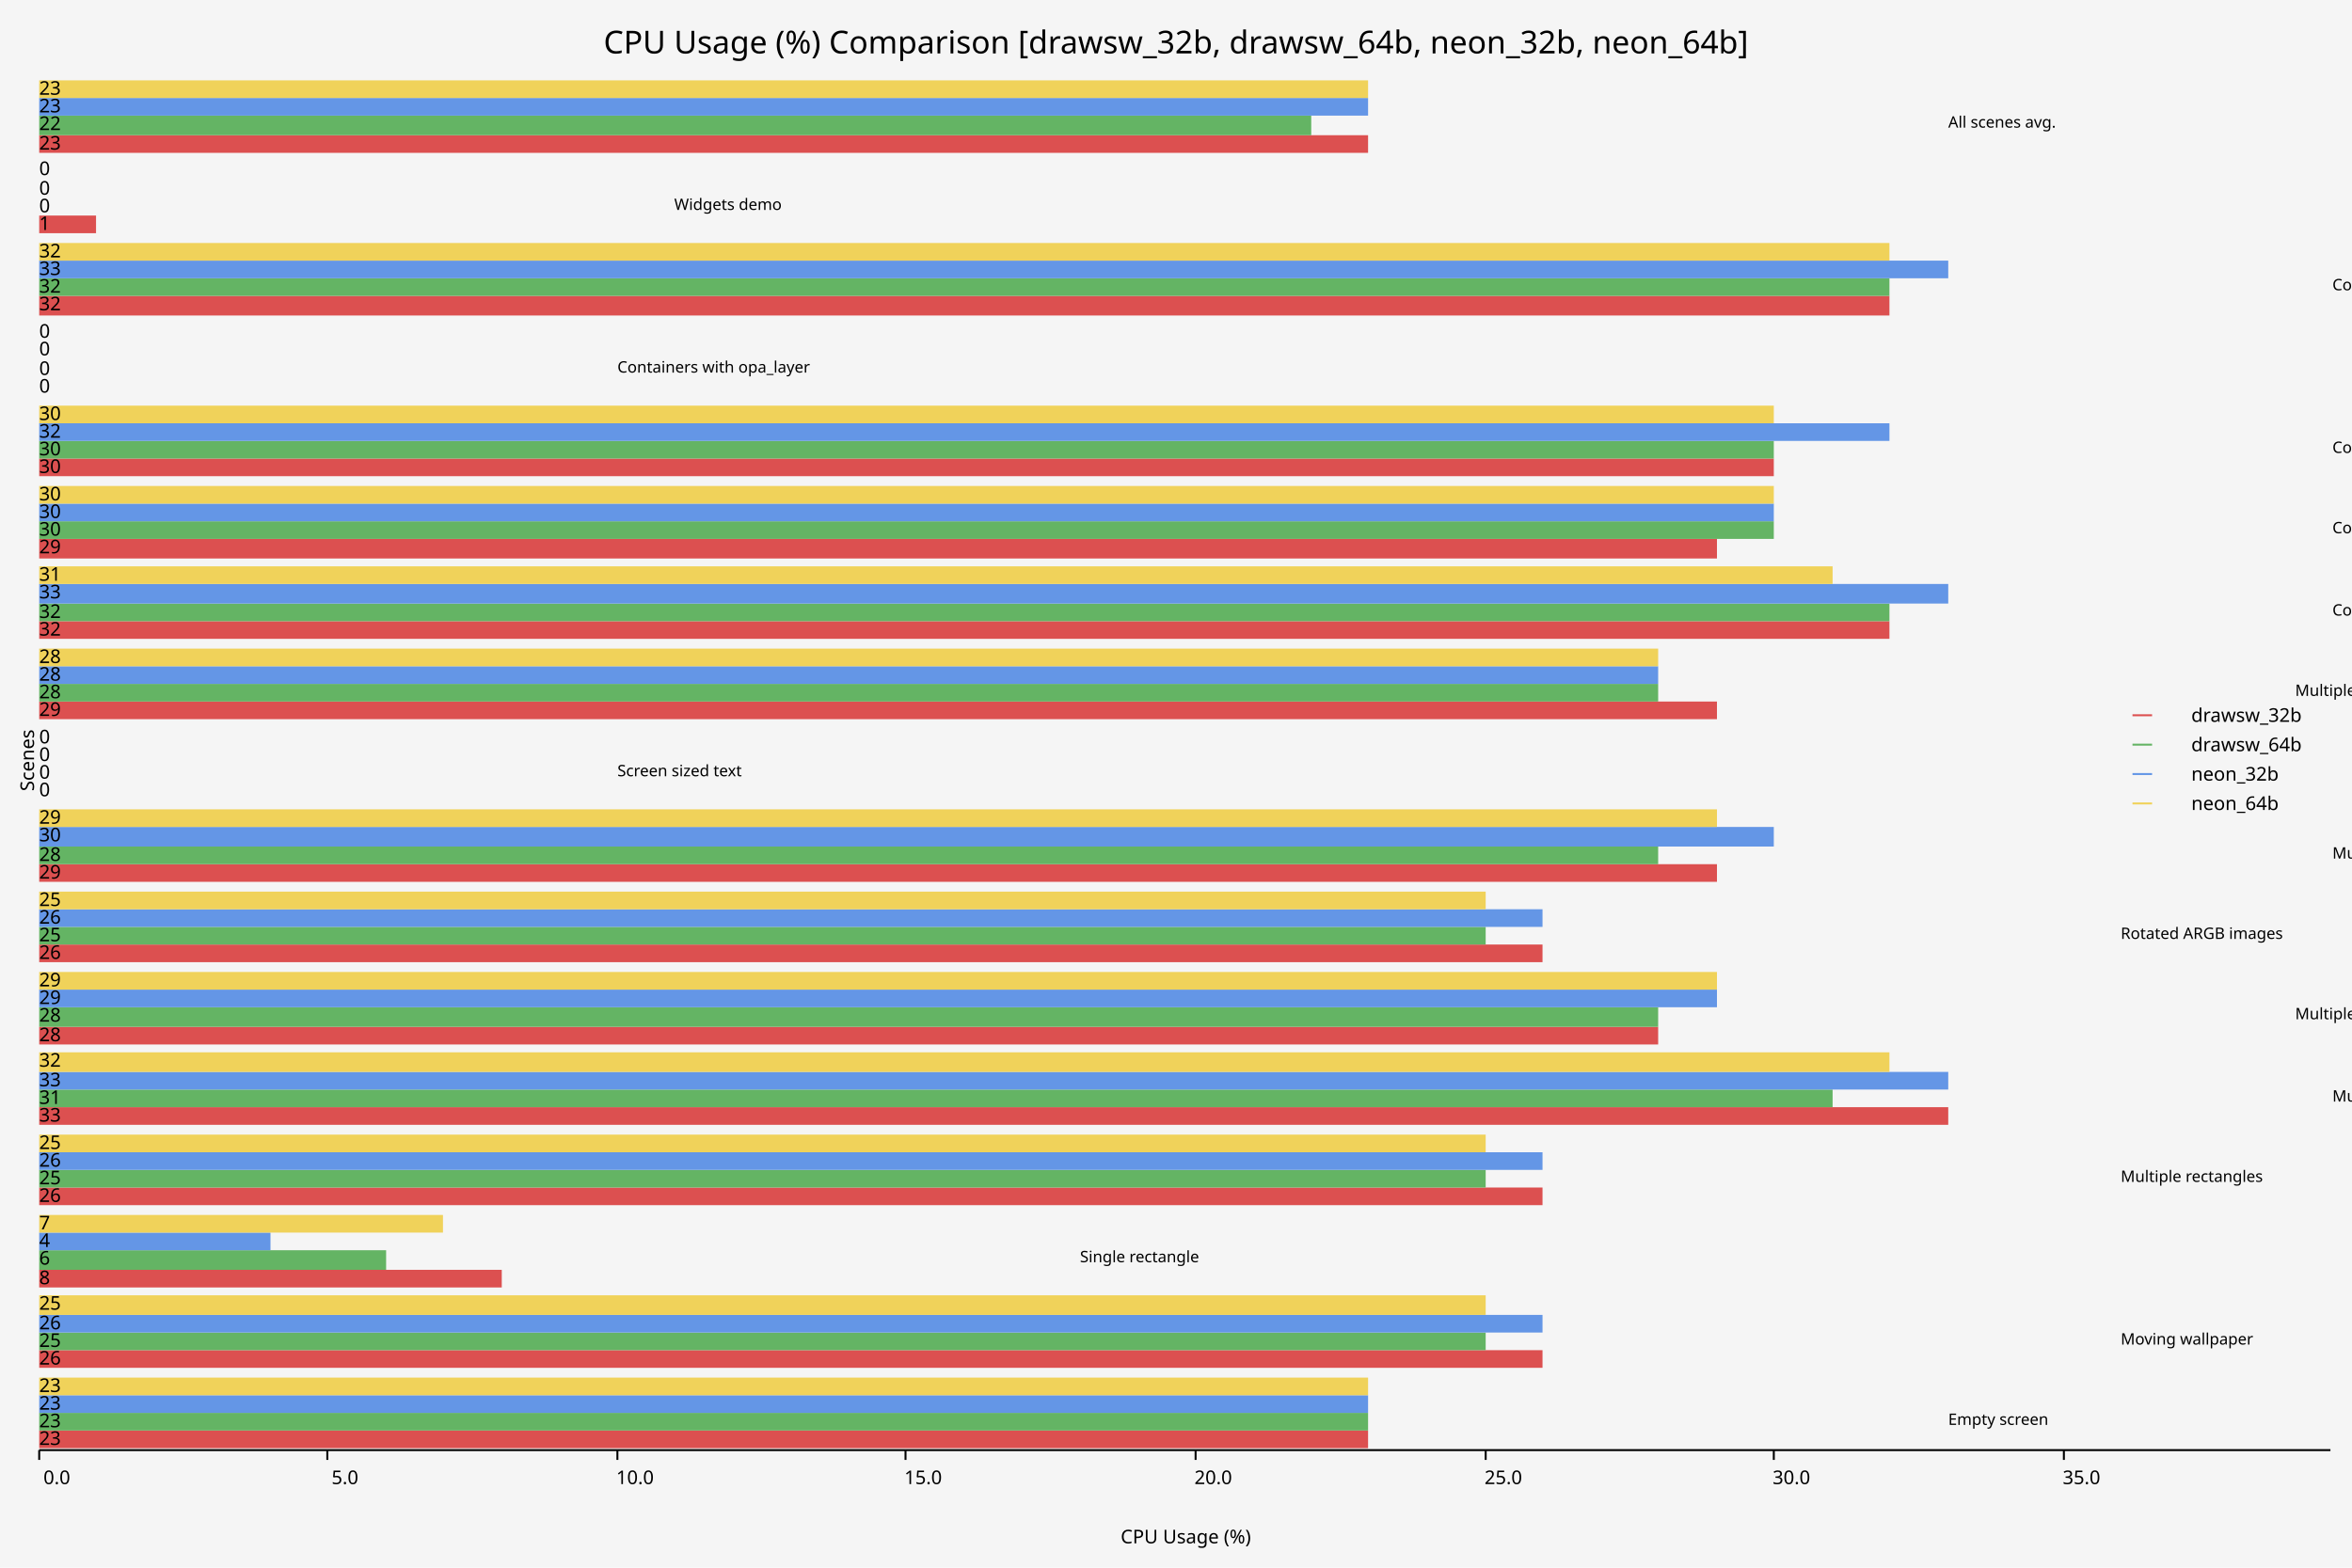
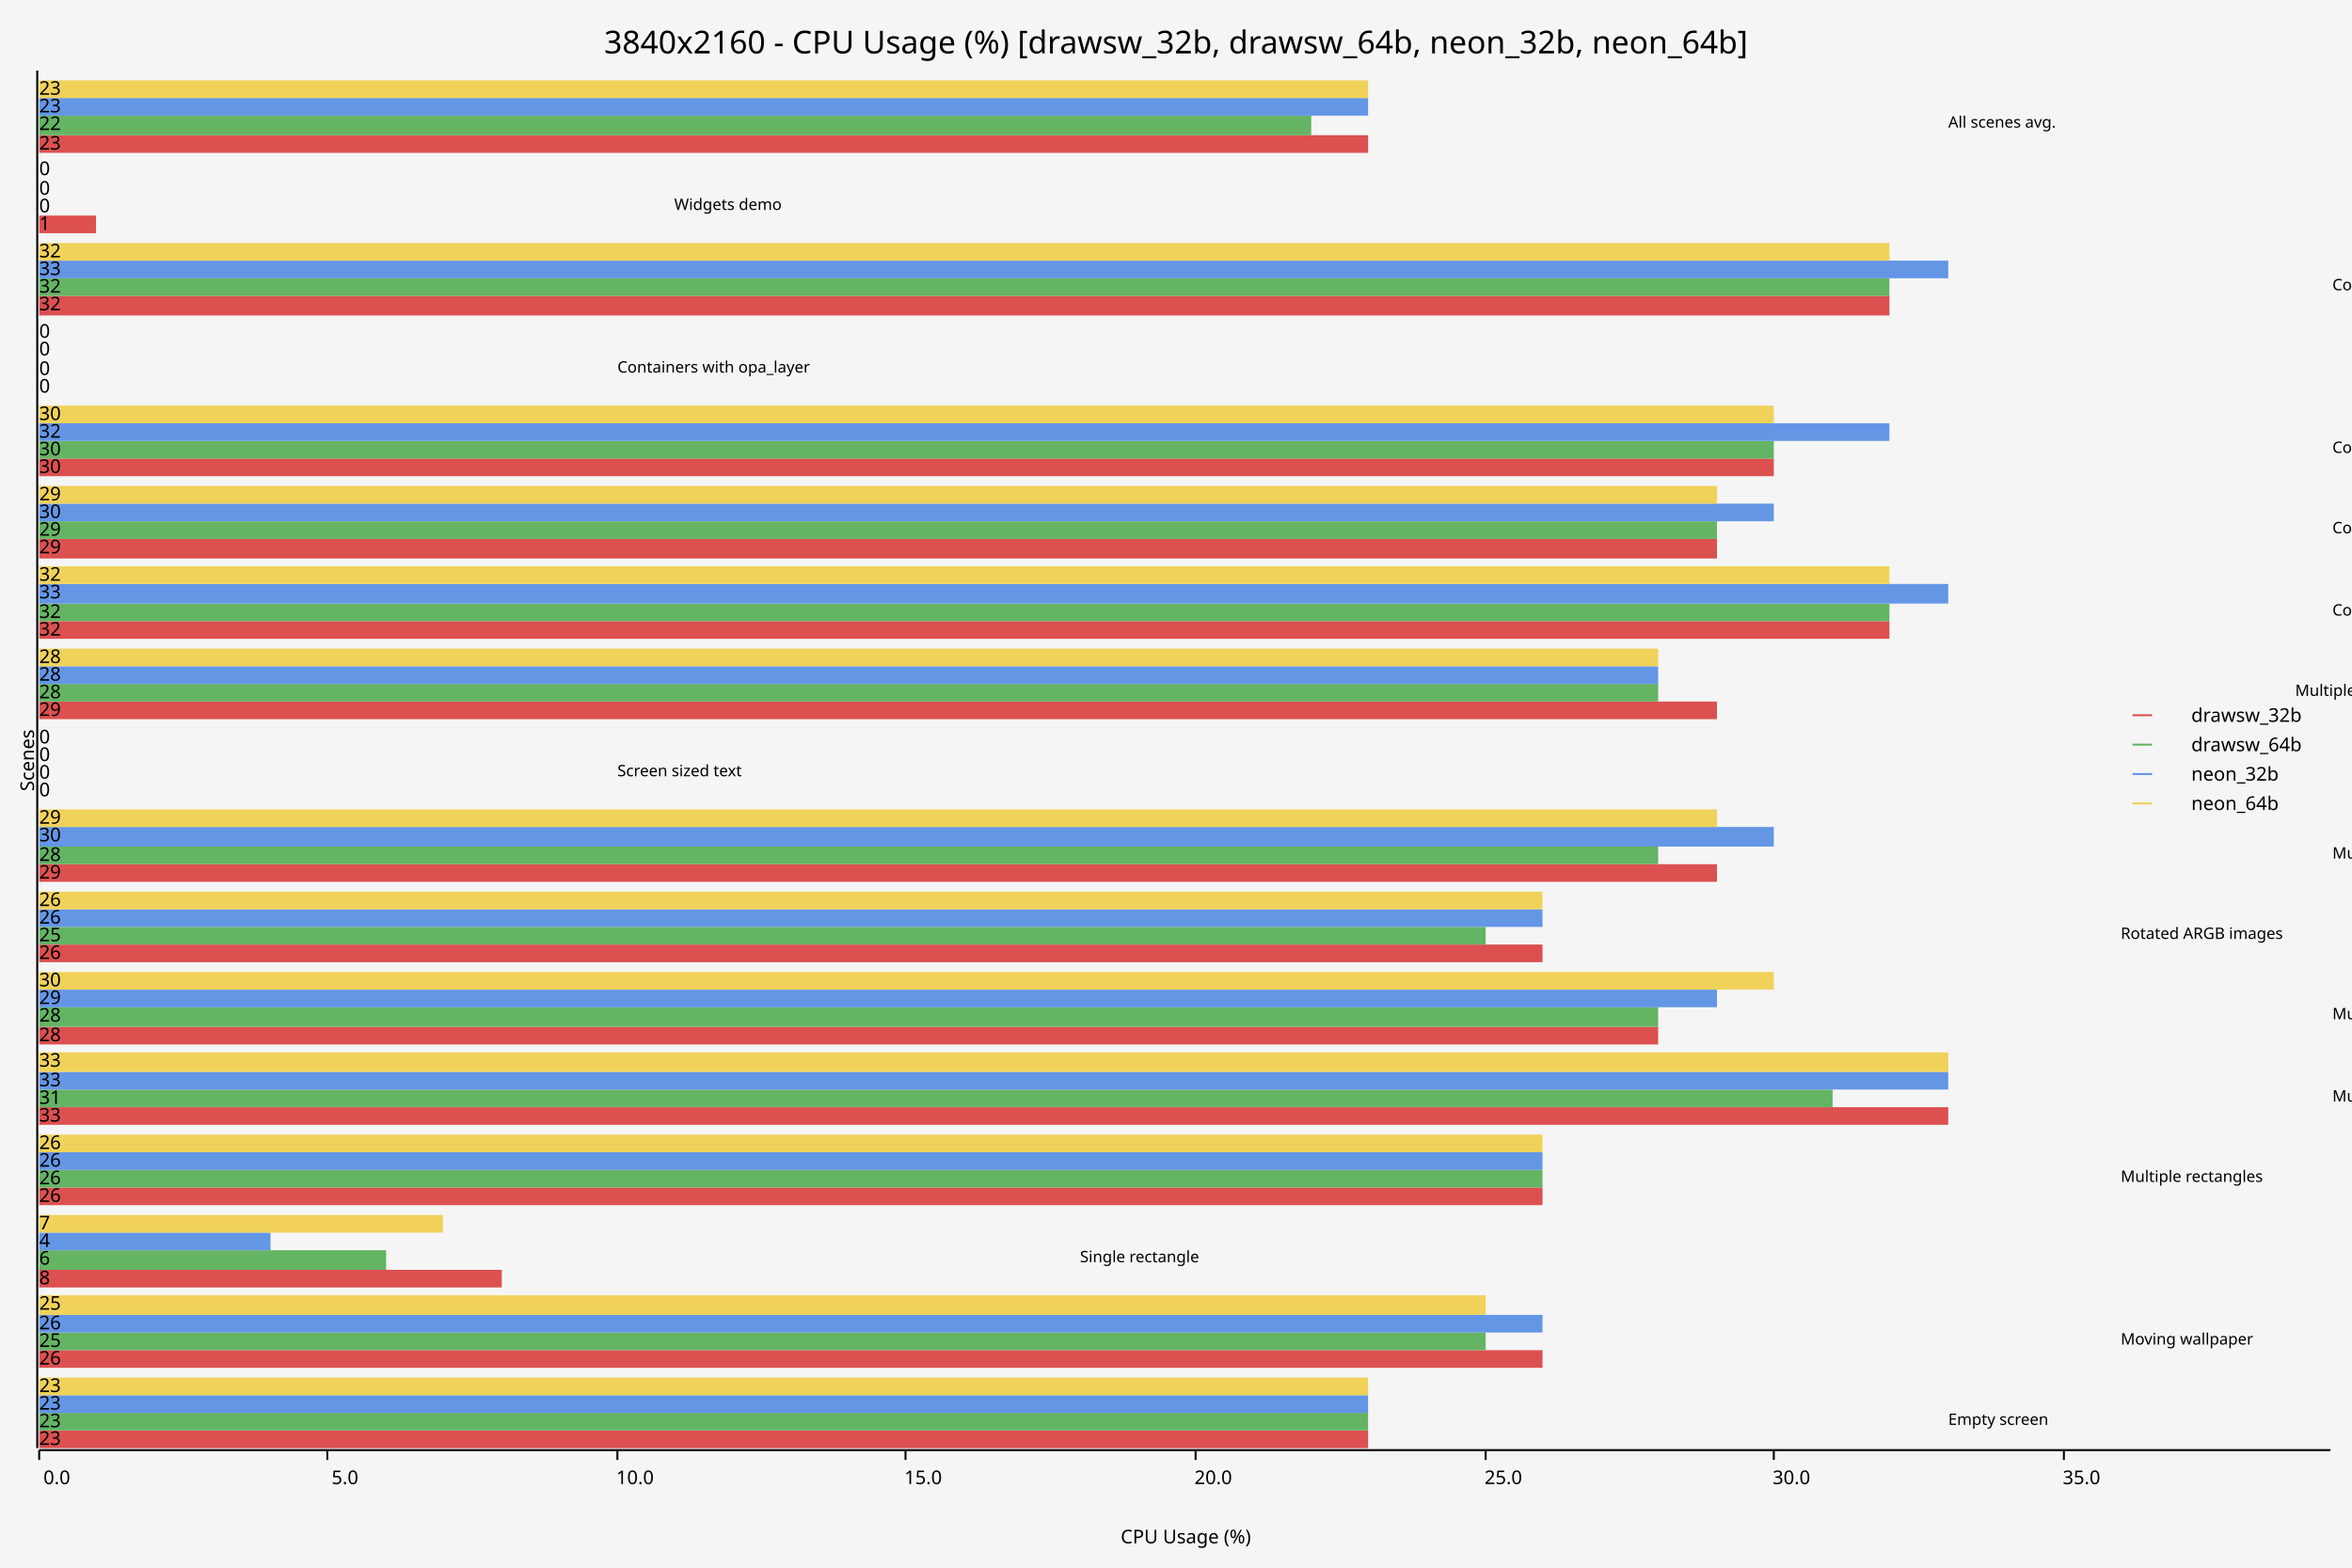
<svg xmlns="http://www.w3.org/2000/svg" width="1200" height="800" viewBox="0 0 1200 800">
  <rect x="0" y="0" width="1200" height="800" opacity="1" fill="#F5F5F5" stroke="none" />
  <text x="600" y="15" dy="0.76em" text-anchor="middle" font-family="sans-serif" font-size="16.129" opacity="1" fill="#000000">
- CPU Usage (%) Comparison [drawsw_32b, drawsw_64b, neon_32b, neon_64b]
+ 3840x2160 - CPU Usage (%) [drawsw_32b, drawsw_64b, neon_32b, neon_64b]
</text>
  <text x="10" y="388" dy="0.76em" text-anchor="middle" font-family="sans-serif" font-size="9.677" opacity="1" fill="#000000" transform="rotate(270, 10, 388)">
Scenes
</text>
  <text x="605" y="790" dy="-0.5ex" text-anchor="middle" font-family="sans-serif" font-size="9.677" opacity="1" fill="#000000">
CPU Usage (%)
</text>
+   <polyline fill="none" opacity="1" stroke="#000000" stroke-width="1" points="19,36 19,739 " />
  <polyline fill="none" opacity="1" stroke="#000000" stroke-width="1" points="20,740 1189,740 " />
  <text x="29" y="750" dy="0.76em" text-anchor="middle" font-family="sans-serif" font-size="9.677" opacity="1" fill="#000000">
0.0
</text>
  <polyline fill="none" opacity="1" stroke="#000000" stroke-width="1" points="20,740 20,745 " />
  <text x="176" y="750" dy="0.76em" text-anchor="middle" font-family="sans-serif" font-size="9.677" opacity="1" fill="#000000">
5.0
</text>
  <polyline fill="none" opacity="1" stroke="#000000" stroke-width="1" points="167,740 167,745 " />
  <text x="324" y="750" dy="0.76em" text-anchor="middle" font-family="sans-serif" font-size="9.677" opacity="1" fill="#000000">
10.0
</text>
  <polyline fill="none" opacity="1" stroke="#000000" stroke-width="1" points="315,740 315,745 " />
  <text x="471" y="750" dy="0.76em" text-anchor="middle" font-family="sans-serif" font-size="9.677" opacity="1" fill="#000000">
15.0
</text>
  <polyline fill="none" opacity="1" stroke="#000000" stroke-width="1" points="462,740 462,745 " />
  <text x="619" y="750" dy="0.76em" text-anchor="middle" font-family="sans-serif" font-size="9.677" opacity="1" fill="#000000">
20.0
</text>
  <polyline fill="none" opacity="1" stroke="#000000" stroke-width="1" points="610,740 610,745 " />
  <text x="767" y="750" dy="0.76em" text-anchor="middle" font-family="sans-serif" font-size="9.677" opacity="1" fill="#000000">
25.0
</text>
  <polyline fill="none" opacity="1" stroke="#000000" stroke-width="1" points="758,740 758,745 " />
  <text x="914" y="750" dy="0.76em" text-anchor="middle" font-family="sans-serif" font-size="9.677" opacity="1" fill="#000000">
30.0
</text>
  <polyline fill="none" opacity="1" stroke="#000000" stroke-width="1" points="905,740 905,745 " />
  <text x="1062" y="750" dy="0.76em" text-anchor="middle" font-family="sans-serif" font-size="9.677" opacity="1" fill="#000000">
35.0
</text>
  <polyline fill="none" opacity="1" stroke="#000000" stroke-width="1" points="1053,740 1053,745 " />
  <rect x="20" y="730" width="678" height="9" opacity="1" fill="#DC5050" stroke="none" />
  <rect x="20" y="689" width="767" height="9" opacity="1" fill="#DC5050" stroke="none" />
  <rect x="20" y="648" width="236" height="9" opacity="1" fill="#DC5050" stroke="none" />
  <rect x="20" y="606" width="767" height="9" opacity="1" fill="#DC5050" stroke="none" />
  <rect x="20" y="565" width="974" height="9" opacity="1" fill="#DC5050" stroke="none" />
  <rect x="20" y="524" width="826" height="9" opacity="1" fill="#DC5050" stroke="none" />
  <rect x="20" y="482" width="767" height="9" opacity="1" fill="#DC5050" stroke="none" />
  <rect x="20" y="441" width="856" height="9" opacity="1" fill="#DC5050" stroke="none" />
  <rect x="20" y="399" width="0" height="10" opacity="1" fill="#DC5050" stroke="none" />
  <rect x="20" y="358" width="856" height="9" opacity="1" fill="#DC5050" stroke="none" />
  <rect x="20" y="317" width="944" height="9" opacity="1" fill="#DC5050" stroke="none" />
  <rect x="20" y="275" width="856" height="10" opacity="1" fill="#DC5050" stroke="none" />
  <rect x="20" y="234" width="885" height="9" opacity="1" fill="#DC5050" stroke="none" />
  <rect x="20" y="193" width="0" height="9" opacity="1" fill="#DC5050" stroke="none" />
  <rect x="20" y="151" width="944" height="10" opacity="1" fill="#DC5050" stroke="none" />
  <rect x="20" y="110" width="29" height="9" opacity="1" fill="#DC5050" stroke="none" />
  <rect x="20" y="69" width="678" height="9" opacity="1" fill="#DC5050" stroke="none" />
  <text x="20" y="730" dy="0.76em" text-anchor="start" font-family="sans-serif" font-size="9.677" opacity="1" fill="#000000">
23
</text>
  <text x="20" y="689" dy="0.76em" text-anchor="start" font-family="sans-serif" font-size="9.677" opacity="1" fill="#000000">
26
</text>
  <text x="20" y="648" dy="0.76em" text-anchor="start" font-family="sans-serif" font-size="9.677" opacity="1" fill="#000000">
8
</text>
  <text x="20" y="606" dy="0.76em" text-anchor="start" font-family="sans-serif" font-size="9.677" opacity="1" fill="#000000">
26
</text>
  <text x="20" y="565" dy="0.76em" text-anchor="start" font-family="sans-serif" font-size="9.677" opacity="1" fill="#000000">
33
</text>
  <text x="20" y="524" dy="0.76em" text-anchor="start" font-family="sans-serif" font-size="9.677" opacity="1" fill="#000000">
28
</text>
  <text x="20" y="482" dy="0.76em" text-anchor="start" font-family="sans-serif" font-size="9.677" opacity="1" fill="#000000">
26
</text>
  <text x="20" y="441" dy="0.76em" text-anchor="start" font-family="sans-serif" font-size="9.677" opacity="1" fill="#000000">
29
</text>
  <text x="20" y="399" dy="0.76em" text-anchor="start" font-family="sans-serif" font-size="9.677" opacity="1" fill="#000000">
0
</text>
  <text x="20" y="358" dy="0.76em" text-anchor="start" font-family="sans-serif" font-size="9.677" opacity="1" fill="#000000">
29
</text>
  <text x="20" y="317" dy="0.76em" text-anchor="start" font-family="sans-serif" font-size="9.677" opacity="1" fill="#000000">
32
</text>
  <text x="20" y="275" dy="0.76em" text-anchor="start" font-family="sans-serif" font-size="9.677" opacity="1" fill="#000000">
29
</text>
  <text x="20" y="234" dy="0.76em" text-anchor="start" font-family="sans-serif" font-size="9.677" opacity="1" fill="#000000">
30
</text>
  <text x="20" y="193" dy="0.76em" text-anchor="start" font-family="sans-serif" font-size="9.677" opacity="1" fill="#000000">
0
</text>
  <text x="20" y="151" dy="0.76em" text-anchor="start" font-family="sans-serif" font-size="9.677" opacity="1" fill="#000000">
32
</text>
  <text x="20" y="110" dy="0.76em" text-anchor="start" font-family="sans-serif" font-size="9.677" opacity="1" fill="#000000">
1
</text>
  <text x="20" y="69" dy="0.76em" text-anchor="start" font-family="sans-serif" font-size="9.677" opacity="1" fill="#000000">
23
</text>
  <rect x="20" y="721" width="678" height="9" opacity="1" fill="#64B464" stroke="none" />
  <rect x="20" y="680" width="738" height="9" opacity="1" fill="#64B464" stroke="none" />
  <rect x="20" y="638" width="177" height="10" opacity="1" fill="#64B464" stroke="none" />
-   <rect x="20" y="597" width="738" height="9" opacity="1" fill="#64B464" stroke="none" />
+   <rect x="20" y="597" width="767" height="9" opacity="1" fill="#64B464" stroke="none" />
  <rect x="20" y="556" width="915" height="9" opacity="1" fill="#64B464" stroke="none" />
  <rect x="20" y="514" width="826" height="10" opacity="1" fill="#64B464" stroke="none" />
  <rect x="20" y="473" width="738" height="9" opacity="1" fill="#64B464" stroke="none" />
  <rect x="20" y="432" width="826" height="9" opacity="1" fill="#64B464" stroke="none" />
  <rect x="20" y="390" width="0" height="9" opacity="1" fill="#64B464" stroke="none" />
  <rect x="20" y="349" width="826" height="9" opacity="1" fill="#64B464" stroke="none" />
  <rect x="20" y="308" width="944" height="9" opacity="1" fill="#64B464" stroke="none" />
-   <rect x="20" y="266" width="885" height="9" opacity="1" fill="#64B464" stroke="none" />
+   <rect x="20" y="266" width="856" height="9" opacity="1" fill="#64B464" stroke="none" />
  <rect x="20" y="225" width="885" height="9" opacity="1" fill="#64B464" stroke="none" />
  <rect x="20" y="184" width="0" height="9" opacity="1" fill="#64B464" stroke="none" />
  <rect x="20" y="142" width="944" height="9" opacity="1" fill="#64B464" stroke="none" />
  <rect x="20" y="101" width="0" height="9" opacity="1" fill="#64B464" stroke="none" />
  <rect x="20" y="59" width="649" height="10" opacity="1" fill="#64B464" stroke="none" />
  <text x="20" y="721" dy="0.76em" text-anchor="start" font-family="sans-serif" font-size="9.677" opacity="1" fill="#000000">
23
</text>
  <text x="20" y="680" dy="0.76em" text-anchor="start" font-family="sans-serif" font-size="9.677" opacity="1" fill="#000000">
25
</text>
  <text x="20" y="638" dy="0.76em" text-anchor="start" font-family="sans-serif" font-size="9.677" opacity="1" fill="#000000">
6
</text>
  <text x="20" y="597" dy="0.76em" text-anchor="start" font-family="sans-serif" font-size="9.677" opacity="1" fill="#000000">
- 25
+ 26
</text>
  <text x="20" y="556" dy="0.76em" text-anchor="start" font-family="sans-serif" font-size="9.677" opacity="1" fill="#000000">
31
</text>
  <text x="20" y="514" dy="0.76em" text-anchor="start" font-family="sans-serif" font-size="9.677" opacity="1" fill="#000000">
28
</text>
  <text x="20" y="473" dy="0.76em" text-anchor="start" font-family="sans-serif" font-size="9.677" opacity="1" fill="#000000">
25
</text>
  <text x="20" y="432" dy="0.76em" text-anchor="start" font-family="sans-serif" font-size="9.677" opacity="1" fill="#000000">
28
</text>
  <text x="20" y="390" dy="0.76em" text-anchor="start" font-family="sans-serif" font-size="9.677" opacity="1" fill="#000000">
0
</text>
  <text x="20" y="349" dy="0.76em" text-anchor="start" font-family="sans-serif" font-size="9.677" opacity="1" fill="#000000">
28
</text>
  <text x="20" y="308" dy="0.76em" text-anchor="start" font-family="sans-serif" font-size="9.677" opacity="1" fill="#000000">
32
</text>
  <text x="20" y="266" dy="0.76em" text-anchor="start" font-family="sans-serif" font-size="9.677" opacity="1" fill="#000000">
- 30
+ 29
</text>
  <text x="20" y="225" dy="0.76em" text-anchor="start" font-family="sans-serif" font-size="9.677" opacity="1" fill="#000000">
30
</text>
  <text x="20" y="184" dy="0.76em" text-anchor="start" font-family="sans-serif" font-size="9.677" opacity="1" fill="#000000">
0
</text>
  <text x="20" y="142" dy="0.76em" text-anchor="start" font-family="sans-serif" font-size="9.677" opacity="1" fill="#000000">
32
</text>
  <text x="20" y="101" dy="0.76em" text-anchor="start" font-family="sans-serif" font-size="9.677" opacity="1" fill="#000000">
0
</text>
  <text x="20" y="59" dy="0.76em" text-anchor="start" font-family="sans-serif" font-size="9.677" opacity="1" fill="#000000">
22
</text>
  <rect x="20" y="712" width="678" height="9" opacity="1" fill="#6496E6" stroke="none" />
  <rect x="20" y="671" width="767" height="9" opacity="1" fill="#6496E6" stroke="none" />
  <rect x="20" y="629" width="118" height="9" opacity="1" fill="#6496E6" stroke="none" />
  <rect x="20" y="588" width="767" height="9" opacity="1" fill="#6496E6" stroke="none" />
  <rect x="20" y="547" width="974" height="9" opacity="1" fill="#6496E6" stroke="none" />
  <rect x="20" y="505" width="856" height="9" opacity="1" fill="#6496E6" stroke="none" />
  <rect x="20" y="464" width="767" height="9" opacity="1" fill="#6496E6" stroke="none" />
  <rect x="20" y="422" width="885" height="10" opacity="1" fill="#6496E6" stroke="none" />
  <rect x="20" y="381" width="0" height="9" opacity="1" fill="#6496E6" stroke="none" />
  <rect x="20" y="340" width="826" height="9" opacity="1" fill="#6496E6" stroke="none" />
  <rect x="20" y="298" width="974" height="10" opacity="1" fill="#6496E6" stroke="none" />
  <rect x="20" y="257" width="885" height="9" opacity="1" fill="#6496E6" stroke="none" />
  <rect x="20" y="216" width="944" height="9" opacity="1" fill="#6496E6" stroke="none" />
  <rect x="20" y="174" width="0" height="10" opacity="1" fill="#6496E6" stroke="none" />
  <rect x="20" y="133" width="974" height="9" opacity="1" fill="#6496E6" stroke="none" />
  <rect x="20" y="92" width="0" height="9" opacity="1" fill="#6496E6" stroke="none" />
  <rect x="20" y="50" width="678" height="9" opacity="1" fill="#6496E6" stroke="none" />
  <text x="20" y="712" dy="0.76em" text-anchor="start" font-family="sans-serif" font-size="9.677" opacity="1" fill="#000000">
23
</text>
  <text x="20" y="671" dy="0.76em" text-anchor="start" font-family="sans-serif" font-size="9.677" opacity="1" fill="#000000">
26
</text>
  <text x="20" y="629" dy="0.76em" text-anchor="start" font-family="sans-serif" font-size="9.677" opacity="1" fill="#000000">
4
</text>
  <text x="20" y="588" dy="0.76em" text-anchor="start" font-family="sans-serif" font-size="9.677" opacity="1" fill="#000000">
26
</text>
  <text x="20" y="547" dy="0.76em" text-anchor="start" font-family="sans-serif" font-size="9.677" opacity="1" fill="#000000">
33
</text>
  <text x="20" y="505" dy="0.76em" text-anchor="start" font-family="sans-serif" font-size="9.677" opacity="1" fill="#000000">
29
</text>
  <text x="20" y="464" dy="0.76em" text-anchor="start" font-family="sans-serif" font-size="9.677" opacity="1" fill="#000000">
26
</text>
  <text x="20" y="422" dy="0.76em" text-anchor="start" font-family="sans-serif" font-size="9.677" opacity="1" fill="#000000">
30
</text>
  <text x="20" y="381" dy="0.76em" text-anchor="start" font-family="sans-serif" font-size="9.677" opacity="1" fill="#000000">
0
</text>
  <text x="20" y="340" dy="0.76em" text-anchor="start" font-family="sans-serif" font-size="9.677" opacity="1" fill="#000000">
28
</text>
  <text x="20" y="298" dy="0.76em" text-anchor="start" font-family="sans-serif" font-size="9.677" opacity="1" fill="#000000">
33
</text>
  <text x="20" y="257" dy="0.76em" text-anchor="start" font-family="sans-serif" font-size="9.677" opacity="1" fill="#000000">
30
</text>
  <text x="20" y="216" dy="0.76em" text-anchor="start" font-family="sans-serif" font-size="9.677" opacity="1" fill="#000000">
32
</text>
  <text x="20" y="174" dy="0.76em" text-anchor="start" font-family="sans-serif" font-size="9.677" opacity="1" fill="#000000">
0
</text>
  <text x="20" y="133" dy="0.76em" text-anchor="start" font-family="sans-serif" font-size="9.677" opacity="1" fill="#000000">
33
</text>
  <text x="20" y="92" dy="0.76em" text-anchor="start" font-family="sans-serif" font-size="9.677" opacity="1" fill="#000000">
0
</text>
  <text x="20" y="50" dy="0.76em" text-anchor="start" font-family="sans-serif" font-size="9.677" opacity="1" fill="#000000">
23
</text>
  <rect x="20" y="703" width="678" height="9" opacity="1" fill="#F0D25A" stroke="none" />
  <rect x="20" y="661" width="738" height="10" opacity="1" fill="#F0D25A" stroke="none" />
  <rect x="20" y="620" width="206" height="9" opacity="1" fill="#F0D25A" stroke="none" />
-   <rect x="20" y="579" width="738" height="9" opacity="1" fill="#F0D25A" stroke="none" />
-   <rect x="20" y="537" width="944" height="10" opacity="1" fill="#F0D25A" stroke="none" />
-   <rect x="20" y="496" width="856" height="9" opacity="1" fill="#F0D25A" stroke="none" />
-   <rect x="20" y="455" width="738" height="9" opacity="1" fill="#F0D25A" stroke="none" />
+   <rect x="20" y="579" width="767" height="9" opacity="1" fill="#F0D25A" stroke="none" />
+   <rect x="20" y="537" width="974" height="10" opacity="1" fill="#F0D25A" stroke="none" />
+   <rect x="20" y="496" width="885" height="9" opacity="1" fill="#F0D25A" stroke="none" />
+   <rect x="20" y="455" width="767" height="9" opacity="1" fill="#F0D25A" stroke="none" />
  <rect x="20" y="413" width="856" height="9" opacity="1" fill="#F0D25A" stroke="none" />
  <rect x="20" y="372" width="0" height="9" opacity="1" fill="#F0D25A" stroke="none" />
  <rect x="20" y="331" width="826" height="9" opacity="1" fill="#F0D25A" stroke="none" />
-   <rect x="20" y="289" width="915" height="9" opacity="1" fill="#F0D25A" stroke="none" />
-   <rect x="20" y="248" width="885" height="9" opacity="1" fill="#F0D25A" stroke="none" />
+   <rect x="20" y="289" width="944" height="9" opacity="1" fill="#F0D25A" stroke="none" />
+   <rect x="20" y="248" width="856" height="9" opacity="1" fill="#F0D25A" stroke="none" />
  <rect x="20" y="207" width="885" height="9" opacity="1" fill="#F0D25A" stroke="none" />
  <rect x="20" y="165" width="0" height="9" opacity="1" fill="#F0D25A" stroke="none" />
  <rect x="20" y="124" width="944" height="9" opacity="1" fill="#F0D25A" stroke="none" />
  <rect x="20" y="82" width="0" height="10" opacity="1" fill="#F0D25A" stroke="none" />
  <rect x="20" y="41" width="678" height="9" opacity="1" fill="#F0D25A" stroke="none" />
  <text x="20" y="703" dy="0.76em" text-anchor="start" font-family="sans-serif" font-size="9.677" opacity="1" fill="#000000">
23
</text>
  <text x="20" y="661" dy="0.76em" text-anchor="start" font-family="sans-serif" font-size="9.677" opacity="1" fill="#000000">
25
</text>
  <text x="20" y="620" dy="0.76em" text-anchor="start" font-family="sans-serif" font-size="9.677" opacity="1" fill="#000000">
7
</text>
  <text x="20" y="579" dy="0.76em" text-anchor="start" font-family="sans-serif" font-size="9.677" opacity="1" fill="#000000">
- 25
+ 26
</text>
  <text x="20" y="537" dy="0.76em" text-anchor="start" font-family="sans-serif" font-size="9.677" opacity="1" fill="#000000">
- 32
+ 33
</text>
  <text x="20" y="496" dy="0.76em" text-anchor="start" font-family="sans-serif" font-size="9.677" opacity="1" fill="#000000">
- 29
+ 30
</text>
  <text x="20" y="455" dy="0.76em" text-anchor="start" font-family="sans-serif" font-size="9.677" opacity="1" fill="#000000">
- 25
+ 26
</text>
  <text x="20" y="413" dy="0.76em" text-anchor="start" font-family="sans-serif" font-size="9.677" opacity="1" fill="#000000">
29
</text>
  <text x="20" y="372" dy="0.76em" text-anchor="start" font-family="sans-serif" font-size="9.677" opacity="1" fill="#000000">
0
</text>
  <text x="20" y="331" dy="0.76em" text-anchor="start" font-family="sans-serif" font-size="9.677" opacity="1" fill="#000000">
28
</text>
  <text x="20" y="289" dy="0.76em" text-anchor="start" font-family="sans-serif" font-size="9.677" opacity="1" fill="#000000">
- 31
+ 32
</text>
  <text x="20" y="248" dy="0.76em" text-anchor="start" font-family="sans-serif" font-size="9.677" opacity="1" fill="#000000">
- 30
+ 29
</text>
  <text x="20" y="207" dy="0.76em" text-anchor="start" font-family="sans-serif" font-size="9.677" opacity="1" fill="#000000">
30
</text>
  <text x="20" y="165" dy="0.76em" text-anchor="start" font-family="sans-serif" font-size="9.677" opacity="1" fill="#000000">
0
</text>
  <text x="20" y="124" dy="0.76em" text-anchor="start" font-family="sans-serif" font-size="9.677" opacity="1" fill="#000000">
32
</text>
  <text x="20" y="82" dy="0.76em" text-anchor="start" font-family="sans-serif" font-size="9.677" opacity="1" fill="#000000">
0
</text>
  <text x="20" y="41" dy="0.76em" text-anchor="start" font-family="sans-serif" font-size="9.677" opacity="1" fill="#000000">
23
</text>
  <text x="994" y="721" dy="0.76em" text-anchor="start" font-family="sans-serif" font-size="8.065" opacity="1" fill="#000000">
Empty screen
</text>
  <text x="1082" y="680" dy="0.76em" text-anchor="start" font-family="sans-serif" font-size="8.065" opacity="1" fill="#000000">
Moving wallpaper
</text>
  <text x="551" y="638" dy="0.76em" text-anchor="start" font-family="sans-serif" font-size="8.065" opacity="1" fill="#000000">
Single rectangle
</text>
  <text x="1082" y="597" dy="0.76em" text-anchor="start" font-family="sans-serif" font-size="8.065" opacity="1" fill="#000000">
Multiple rectangles
</text>
  <text x="1190" y="556" dy="0.76em" text-anchor="start" font-family="sans-serif" font-size="8.065" opacity="1" fill="#000000">
Multiple RGB images
</text>
-   <text x="1171" y="514" dy="0.76em" text-anchor="start" font-family="sans-serif" font-size="8.065" opacity="1" fill="#000000">
+   <text x="1190" y="514" dy="0.76em" text-anchor="start" font-family="sans-serif" font-size="8.065" opacity="1" fill="#000000">
Multiple ARGB images
</text>
  <text x="1082" y="473" dy="0.76em" text-anchor="start" font-family="sans-serif" font-size="8.065" opacity="1" fill="#000000">
Rotated ARGB images
</text>
  <text x="1190" y="432" dy="0.76em" text-anchor="start" font-family="sans-serif" font-size="8.065" opacity="1" fill="#000000">
Multiple labels
</text>
  <text x="315" y="390" dy="0.76em" text-anchor="start" font-family="sans-serif" font-size="8.065" opacity="1" fill="#000000">
Screen sized text
</text>
  <text x="1171" y="349" dy="0.76em" text-anchor="start" font-family="sans-serif" font-size="8.065" opacity="1" fill="#000000">
Multiple arcs
</text>
  <text x="1190" y="308" dy="0.76em" text-anchor="start" font-family="sans-serif" font-size="8.065" opacity="1" fill="#000000">
Containers
</text>
  <text x="1190" y="266" dy="0.76em" text-anchor="start" font-family="sans-serif" font-size="8.065" opacity="1" fill="#000000">
Containers with overlay
</text>
  <text x="1190" y="225" dy="0.76em" text-anchor="start" font-family="sans-serif" font-size="8.065" opacity="1" fill="#000000">
Containers with opa
</text>
  <text x="315" y="184" dy="0.76em" text-anchor="start" font-family="sans-serif" font-size="8.065" opacity="1" fill="#000000">
Containers with opa_layer
</text>
  <text x="1190" y="142" dy="0.76em" text-anchor="start" font-family="sans-serif" font-size="8.065" opacity="1" fill="#000000">
Containers with scrolling
</text>
  <text x="344" y="101" dy="0.76em" text-anchor="start" font-family="sans-serif" font-size="8.065" opacity="1" fill="#000000">
Widgets demo
</text>
  <text x="994" y="59" dy="0.76em" text-anchor="start" font-family="sans-serif" font-size="8.065" opacity="1" fill="#000000">
All scenes avg.
</text>
  <text x="1118" y="361" dy="0.76em" text-anchor="start" font-family="sans-serif" font-size="9.677" opacity="1" fill="#000000">
drawsw_32b
</text>
  <text x="1118" y="376" dy="0.76em" text-anchor="start" font-family="sans-serif" font-size="9.677" opacity="1" fill="#000000">
drawsw_64b
</text>
  <text x="1118" y="391" dy="0.76em" text-anchor="start" font-family="sans-serif" font-size="9.677" opacity="1" fill="#000000">
neon_32b
</text>
  <text x="1118" y="406" dy="0.76em" text-anchor="start" font-family="sans-serif" font-size="9.677" opacity="1" fill="#000000">
neon_64b
</text>
  <polyline fill="none" opacity="1" stroke="#DC5050" stroke-width="1" points="1088,365 1098,365 " />
  <polyline fill="none" opacity="1" stroke="#64B464" stroke-width="1" points="1088,380 1098,380 " />
  <polyline fill="none" opacity="1" stroke="#6496E6" stroke-width="1" points="1088,395 1098,395 " />
  <polyline fill="none" opacity="1" stroke="#F0D25A" stroke-width="1" points="1088,410 1098,410 " />
</svg>
